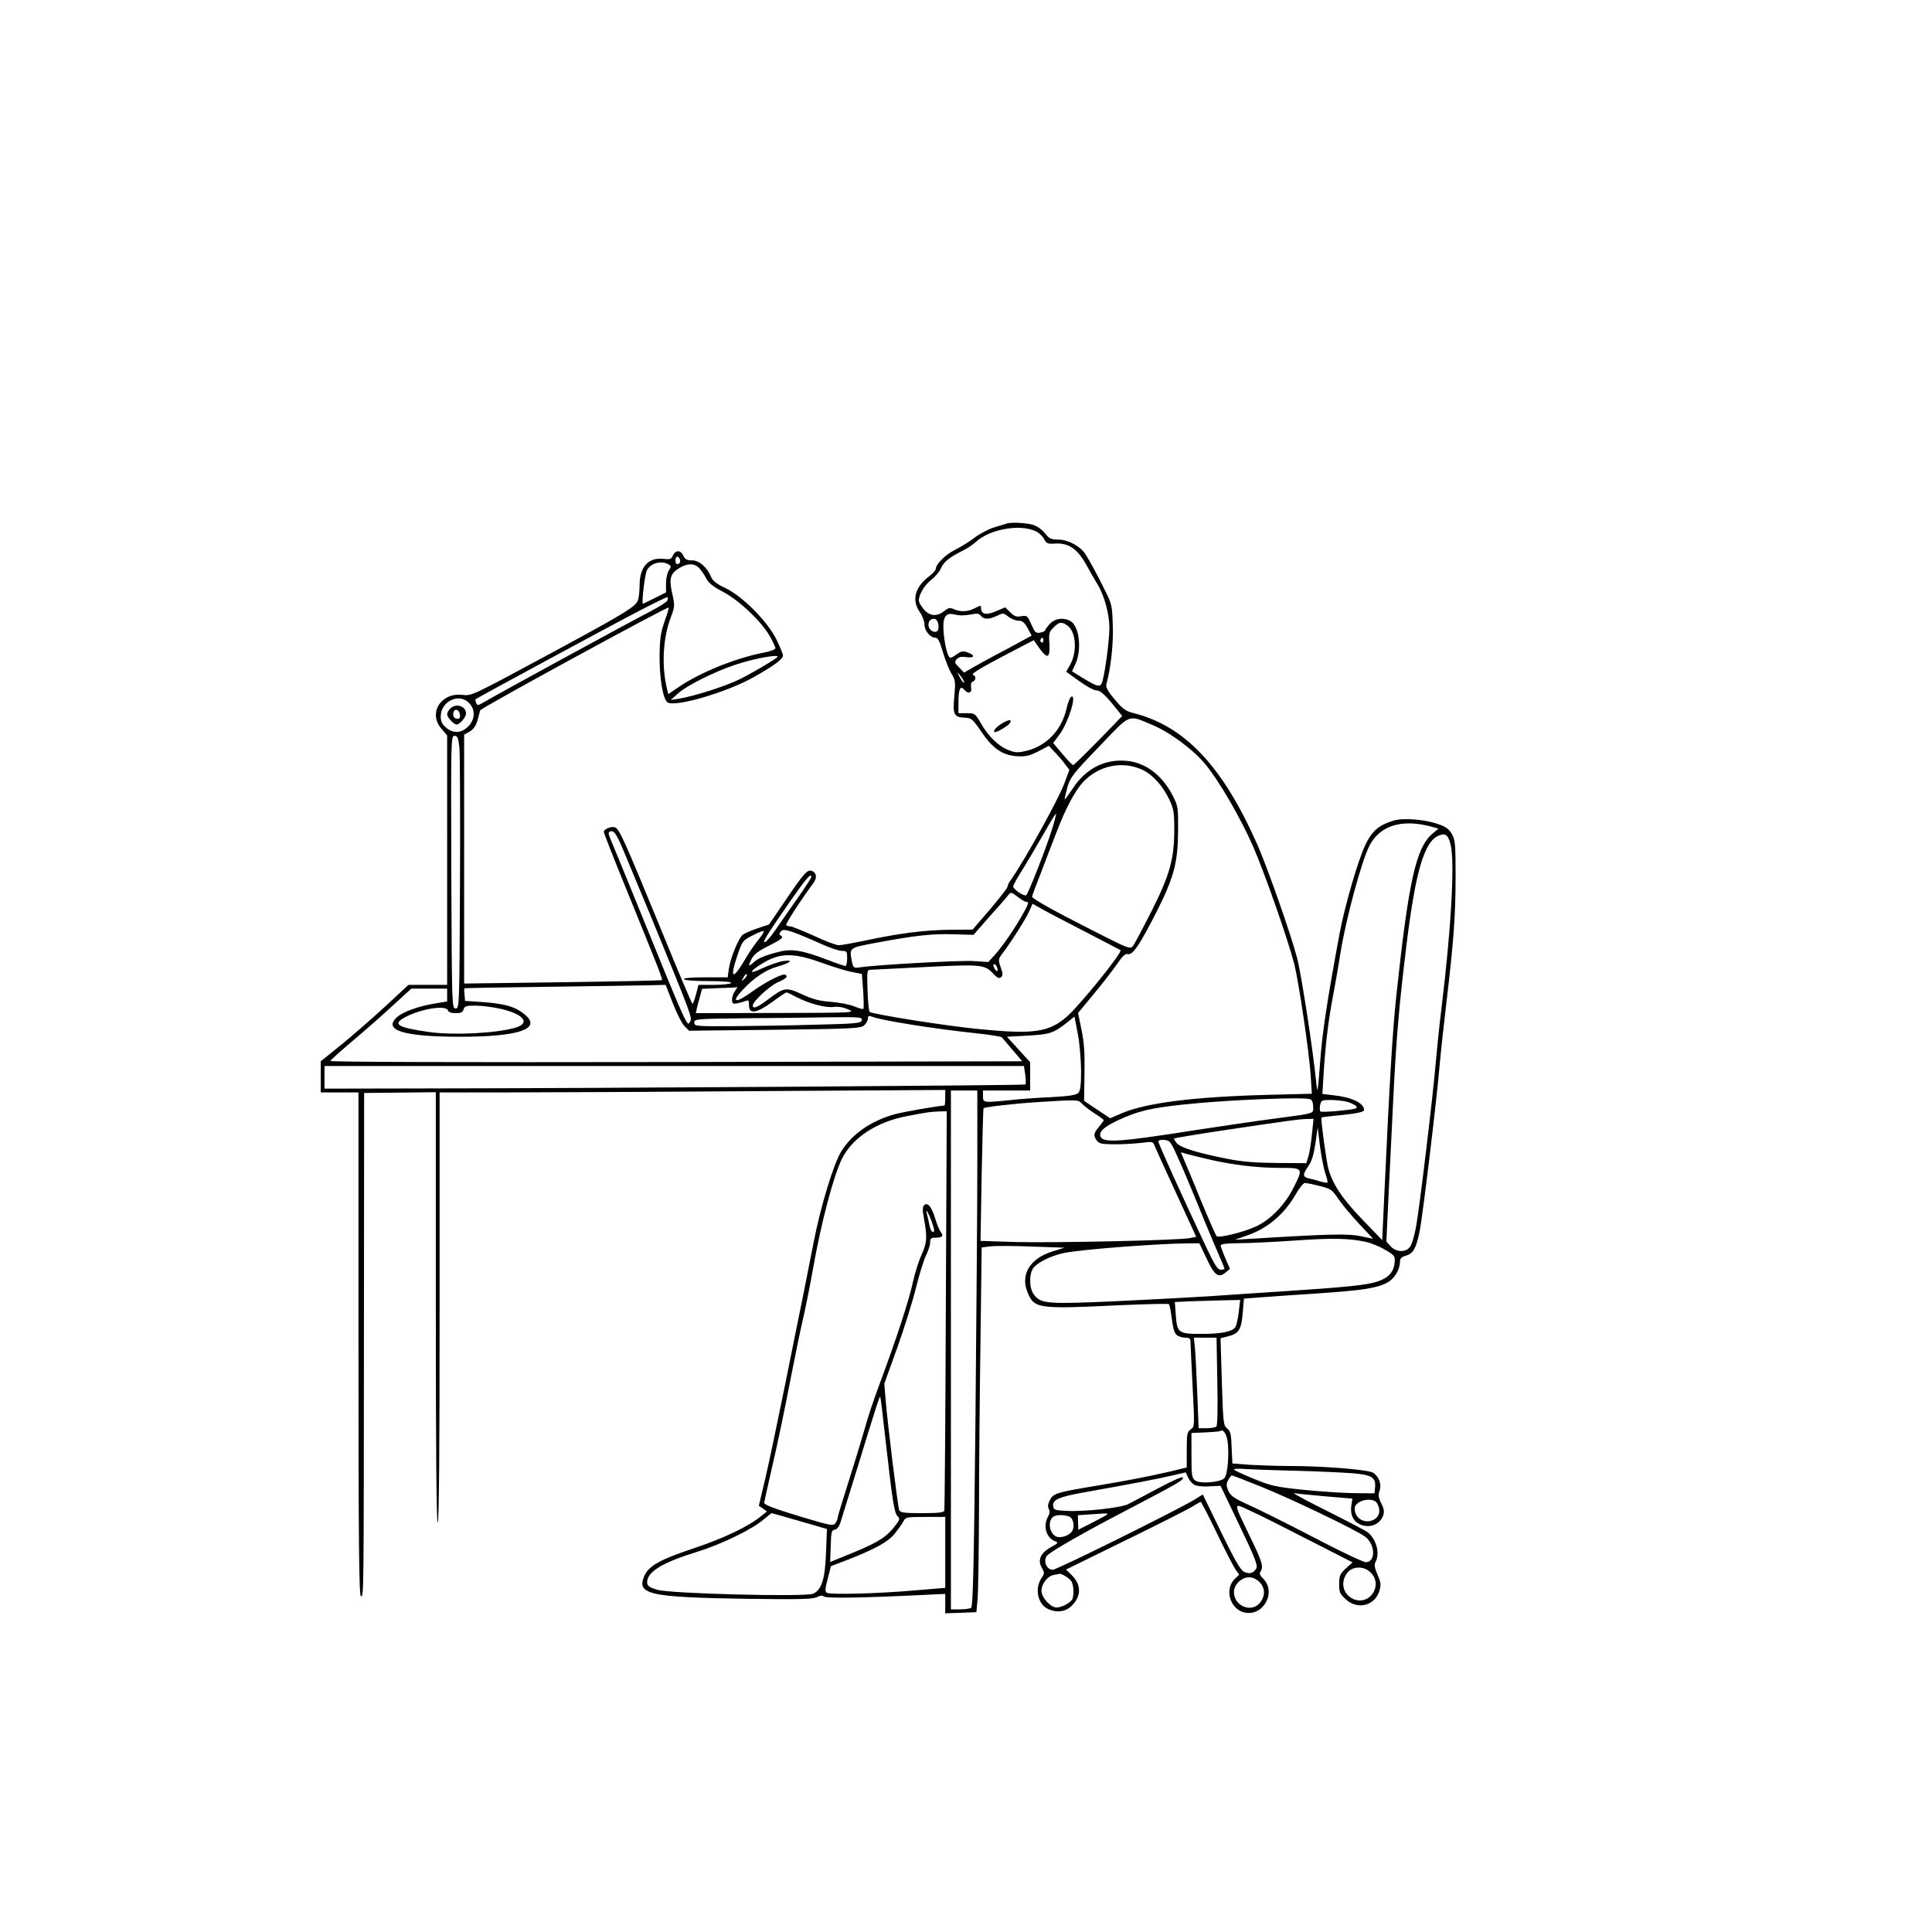
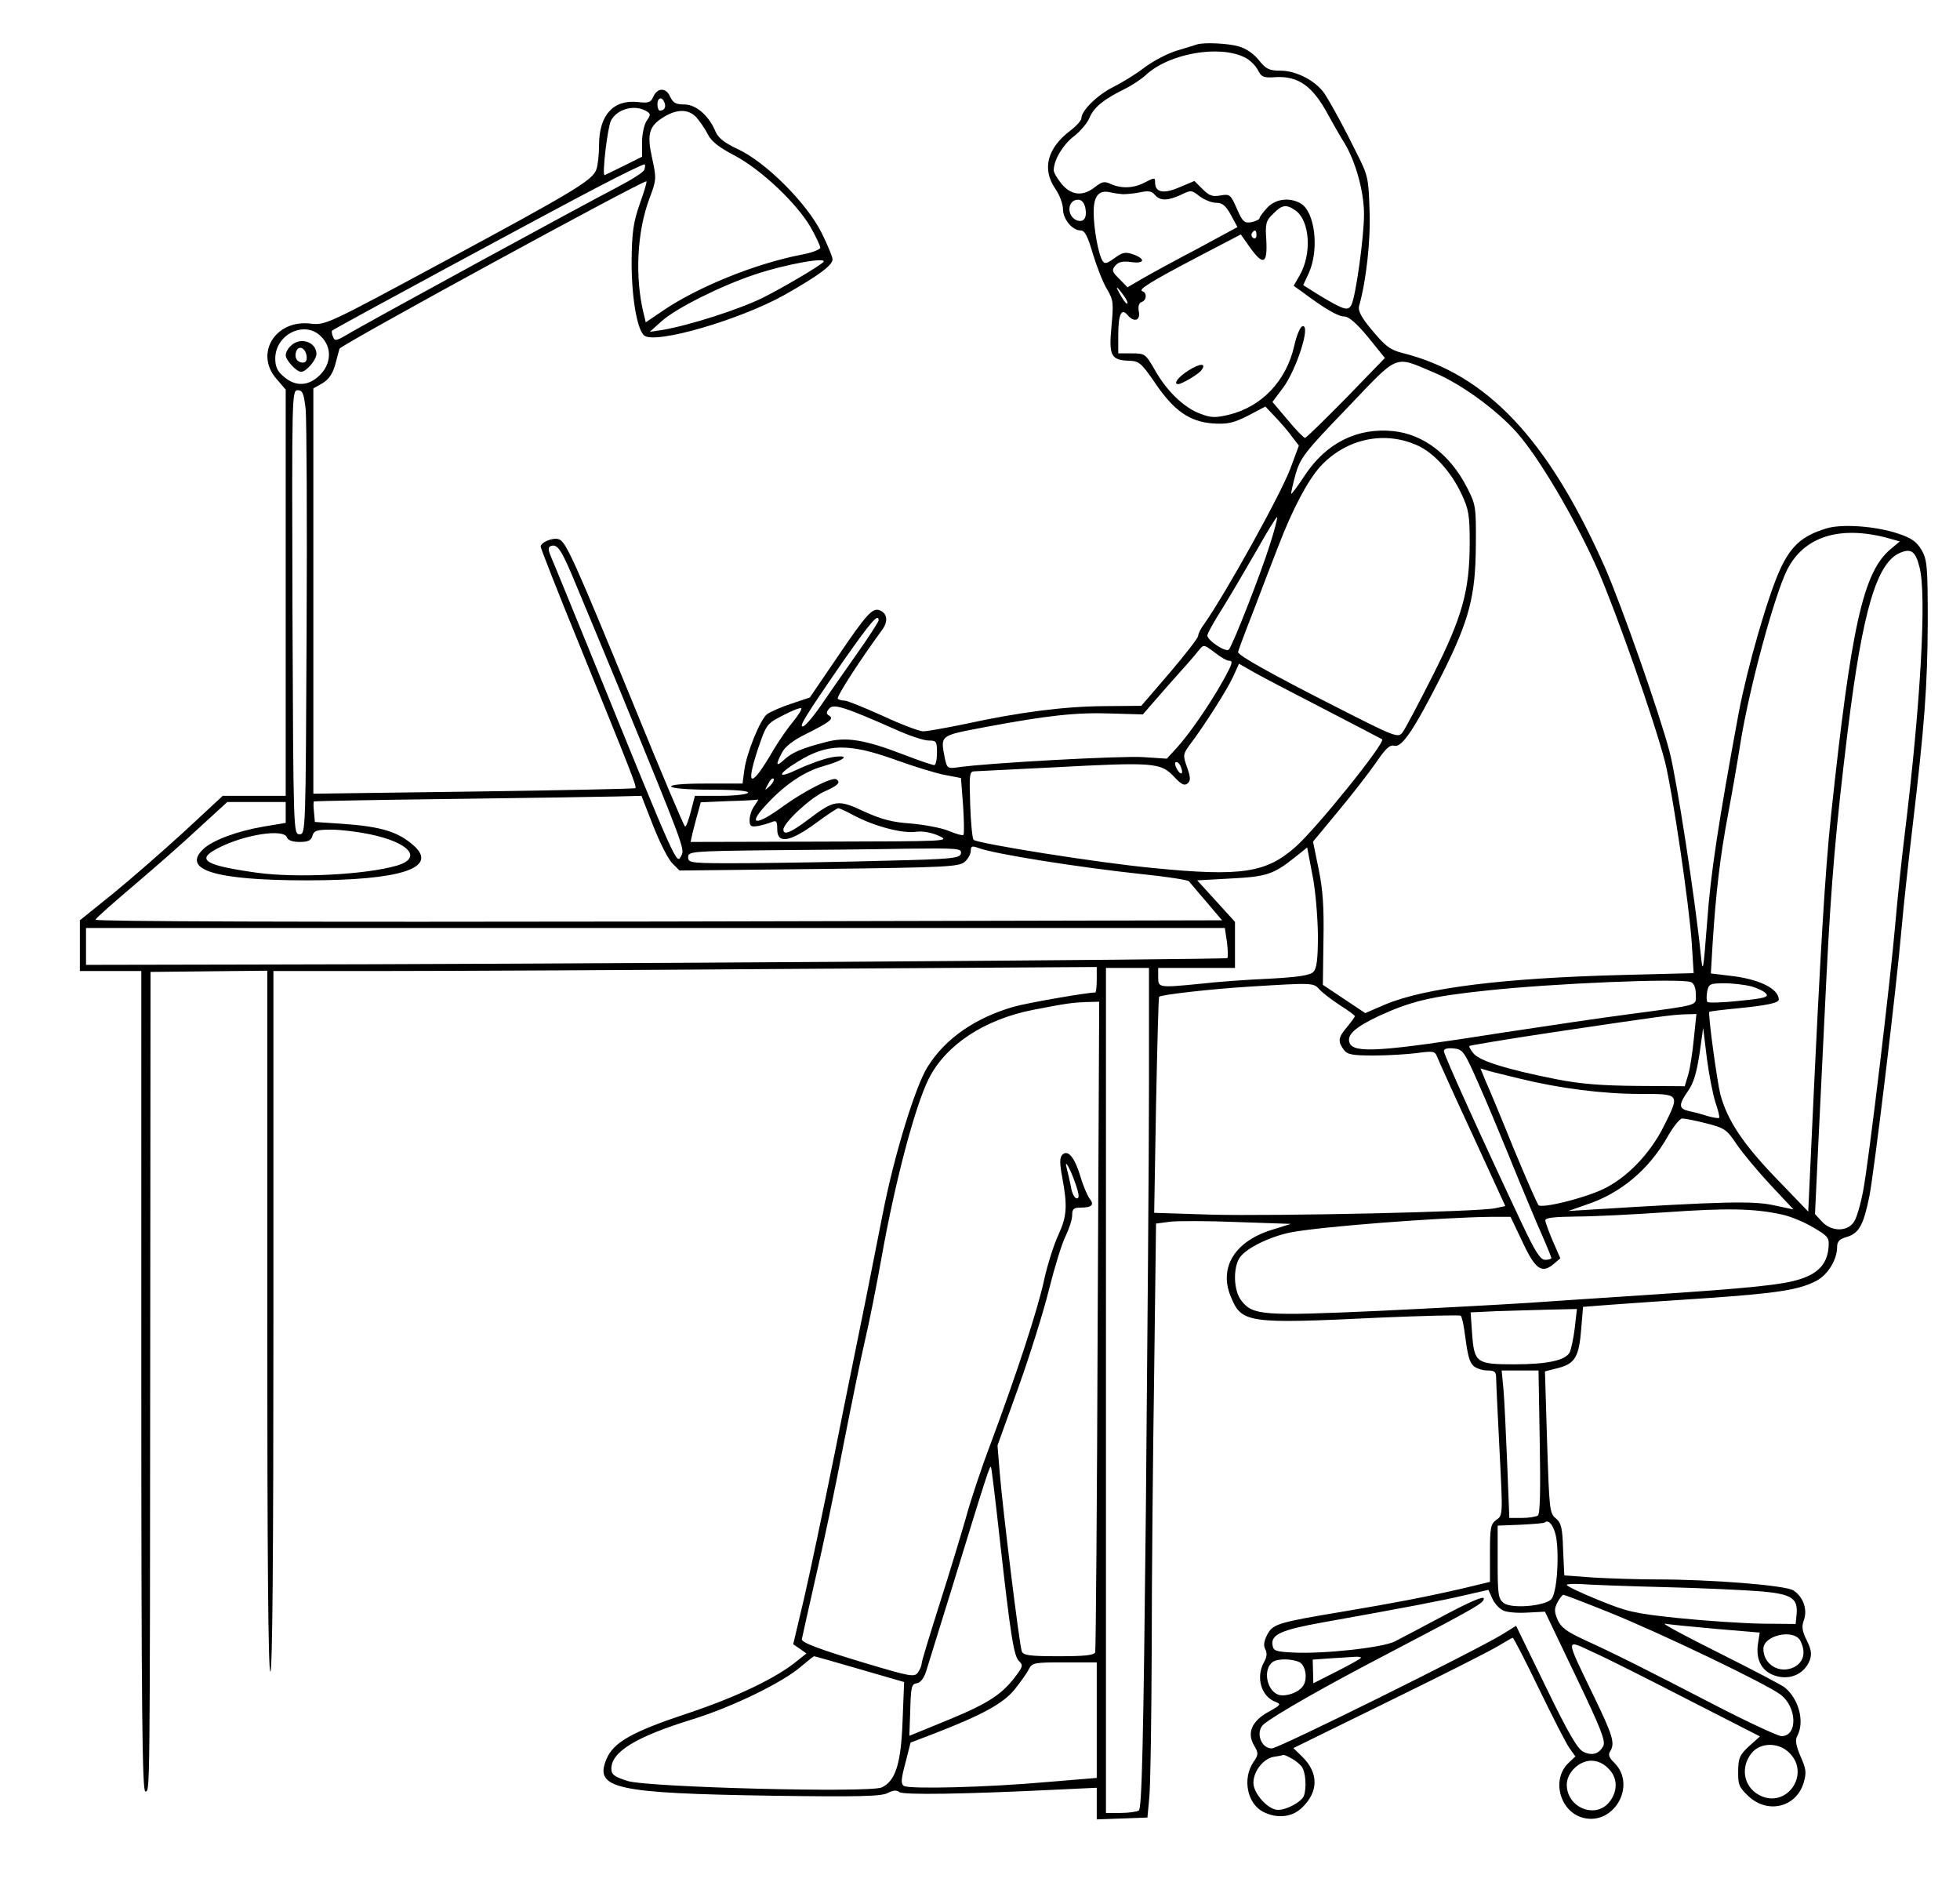
- <svg xmlns="http://www.w3.org/2000/svg" version="1.0" width="1024pt" height="1024pt" viewBox="0 0 1024 1024" preserveAspectRatio="xMidYMid meet">
-   <g transform="translate(0,1024) scale(0.1,-0.1)" fill="#000000" stroke="none">
-     <path d="M5335 7465 c-5 -2 -35 -11 -65 -20 -30 -9 -77 -34 -105 -55 -27 -21 -73 -49 -101 -63 -52 -26 -104 -77 -104 -102 0 -7 -16 -25 -36 -40 -75 -57 -93 -125 -49 -189 14 -20 25 -50 25 -66 0 -33 30 -70 58 -70 13 0 23 -19 40 -78 13 -42 33 -94 46 -114 20 -34 21 -44 14 -120 -9 -95 -2 -110 57 -112 33 -1 40 -7 84 -71 62 -92 113 -127 188 -133 49 -3 67 1 115 25 l57 30 34 -36 c19 -20 43 -48 54 -64 l21 -27 -27 -73 c-32 -86 -210 -406 -282 -509 -11 -14 -19 -31 -19 -38 0 -6 -42 -60 -92 -119 l-93 -108 -120 -1 c-130 -1 -274 -19 -453 -58 -63 -13 -124 -24 -137 -24 -12 0 -71 22 -131 50 -60 27 -116 50 -125 50 -9 0 -19 3 -22 6 -5 6 71 124 145 225 20 27 16 54 -9 63 -23 9 -43 -13 -139 -155 l-88 -129 -60 -20 c-34 -11 -69 -27 -79 -34 -22 -17 -66 -124 -74 -181 l-6 -45 -119 0 c-77 0 -117 -4 -113 -10 4 -6 59 -10 131 -10 81 0 123 -4 119 -10 -3 -5 -44 -10 -90 -10 l-83 0 -13 -50 c-7 -27 -15 -50 -19 -50 -3 0 -77 174 -164 388 -197 480 -224 540 -247 547 -19 7 -59 -10 -59 -24 0 -5 55 -146 123 -312 178 -438 190 -469 185 -474 -2 -2 -239 -7 -526 -11 l-522 -7 0 659 0 660 30 17 c20 12 33 31 41 60 6 23 13 47 14 52 3 12 981 545 999 545 3 0 -7 -33 -21 -72 -21 -60 -26 -93 -27 -183 -1 -117 17 -227 41 -247 36 -29 312 51 458 133 111 63 155 96 155 115 0 8 -16 47 -36 87 -48 96 -181 229 -271 271 -45 21 -65 37 -74 58 -21 51 -63 88 -101 88 -28 0 -37 5 -47 26 -13 30 -42 29 -55 -2 -8 -18 -16 -20 -51 -16 -79 8 -125 -43 -125 -140 0 -31 -4 -67 -9 -80 -13 -35 -71 -70 -494 -298 -384 -207 -388 -209 -437 -203 -114 13 -182 -98 -110 -180 l30 -35 0 -661 0 -661 -102 0 -103 0 -125 -116 c-69 -63 -173 -154 -232 -202 l-108 -87 0 -82 0 -83 100 0 100 0 0 -1335 c0 -1061 3 -1335 13 -1335 15 0 15 -37 16 1456 l1 1211 190 2 190 2 0 -1140 c0 -754 3 -1141 10 -1141 7 0 10 387 10 1140 l0 1140 373 0 c204 0 807 3 1340 7 l967 6 0 -41 c0 -23 -2 -42 -5 -42 -27 0 -222 -34 -264 -46 -126 -36 -223 -103 -281 -195 -40 -62 -110 -291 -146 -476 -15 -76 -40 -203 -56 -283 -16 -80 -61 -298 -98 -485 -38 -187 -84 -407 -103 -488 l-35 -148 22 -15 21 -15 -30 -24 c-68 -56 -198 -118 -357 -171 -181 -60 -241 -94 -264 -149 -40 -96 28 -111 541 -119 281 -4 355 -2 375 9 17 9 29 10 37 3 13 -10 209 -7 516 8 l127 6 0 -51 0 -52 83 3 82 3 6 65 c4 36 7 254 8 486 0 231 4 637 8 901 l6 481 45 6 c24 3 123 3 219 -1 l175 -6 -61 -19 c-121 -37 -174 -122 -135 -217 36 -87 51 -90 486 -69 142 6 260 9 263 6 3 -3 8 -23 11 -44 12 -89 16 -104 30 -119 9 -8 29 -15 45 -15 23 0 29 -4 29 -22 0 -13 5 -119 11 -236 11 -212 11 -214 -10 -228 -19 -14 -21 -25 -21 -109 l0 -93 -87 -21 c-131 -30 -221 -47 -393 -76 -210 -35 -227 -40 -245 -75 -11 -21 -13 -36 -6 -48 6 -12 5 -25 -5 -42 -27 -50 -8 -112 39 -129 18 -7 16 -10 -24 -32 -54 -30 -71 -68 -47 -109 15 -26 15 -30 -3 -56 -35 -54 -19 -133 32 -160 47 -24 97 -18 129 15 52 51 52 111 0 163 l-30 29 314 154 c172 84 332 165 354 179 23 14 44 26 46 26 3 0 41 -74 85 -165 44 -91 88 -177 99 -193 l20 -28 -23 -22 c-56 -54 -27 -159 49 -178 100 -25 174 106 101 179 -17 16 -21 27 -14 37 17 27 9 52 -55 184 -92 191 -92 182 0 139 43 -19 182 -89 310 -155 l233 -119 -36 -32 c-30 -28 -35 -39 -35 -81 -1 -44 3 -53 35 -83 63 -57 154 -34 178 45 10 34 8 45 -10 86 -15 35 -18 53 -11 66 25 46 6 120 -40 158 -8 7 -105 58 -215 113 -110 55 -189 97 -175 95 14 -3 89 -10 166 -17 l142 -12 -6 -39 c-6 -46 10 -81 45 -97 51 -23 105 -3 124 46 7 20 5 35 -10 65 -15 30 -17 45 -9 66 12 34 -2 75 -34 96 -26 17 -267 36 -448 36 -58 0 -148 3 -202 6 l-96 7 -4 84 c-2 71 -6 87 -24 102 -20 16 -21 30 -28 248 l-7 230 43 11 c55 14 68 37 75 127 l6 72 91 7 c50 4 188 13 306 21 233 16 305 27 361 56 38 19 69 69 69 111 0 18 8 26 33 33 38 12 53 38 72 132 15 75 88 675 105 873 6 69 22 215 35 325 40 338 49 462 50 670 0 183 -2 203 -20 235 -16 27 -33 39 -75 53 -73 25 -186 33 -236 17 -78 -24 -114 -56 -150 -134 -40 -88 -106 -317 -134 -464 -67 -362 -92 -527 -103 -682 -13 -166 -14 -172 -21 -105 -18 180 -79 573 -101 657 -33 127 -157 479 -211 602 -185 417 -384 628 -658 697 -40 10 -56 22 -98 72 -37 44 -48 65 -44 81 23 82 38 213 34 311 -3 104 -5 114 -41 185 -41 83 -77 150 -104 193 -27 42 -92 77 -144 77 -38 0 -48 5 -72 35 -16 20 -42 38 -65 44 -34 10 -114 14 -137 6z m157 -42 c15 -7 34 -25 42 -40 12 -24 19 -27 59 -24 74 4 121 -30 171 -124 15 -27 38 -68 52 -90 37 -61 64 -159 64 -232 0 -75 -27 -268 -41 -295 -11 -21 -24 -17 -101 29 l-56 35 19 41 c34 77 19 201 -29 226 -37 20 -81 13 -107 -15 -14 -15 -25 -30 -25 -34 0 -4 -12 -10 -26 -13 -24 -4 -29 1 -48 44 -20 46 -23 48 -53 43 -26 -5 -37 -1 -59 21 l-26 26 -50 -21 c-51 -22 -78 -16 -78 16 0 17 -1 17 -36 -1 -35 -18 -74 -19 -108 -4 -21 10 -29 8 -52 -10 -39 -31 -77 -27 -108 10 -14 17 -26 37 -26 45 0 33 30 83 65 110 21 16 44 43 51 60 15 35 44 59 114 94 25 12 56 33 70 46 75 70 239 99 322 57z m-1889 -147 c6 -15 -1 -26 -15 -26 -4 0 -8 9 -8 20 0 23 15 27 23 6z m-62 -26 c18 -10 18 -13 4 -33 -8 -12 -15 -43 -15 -69 l0 -48 -60 -30 c-33 -16 -61 -30 -62 -30 -9 0 10 158 21 178 20 37 74 52 112 32z m166 -22 c11 -13 28 -37 37 -55 11 -23 37 -43 87 -69 87 -46 203 -156 248 -234 17 -30 31 -60 31 -66 0 -6 -28 -17 -62 -23 -149 -29 -335 -104 -450 -182 l-56 -38 -6 25 c-30 119 -23 269 18 378 23 61 23 65 9 130 -18 80 -11 106 39 136 43 26 80 25 105 -2z m-170 -171 c-3 -8 -43 -33 -89 -57 -101 -52 -828 -448 -880 -480 -34 -20 -39 -20 -44 -6 -4 9 -5 18 -3 20 7 7 729 397 874 472 77 40 141 71 143 69 3 -2 2 -10 -1 -18z m1558 -79 c11 0 36 2 56 6 26 6 39 4 48 -8 17 -20 42 -20 85 0 33 16 35 16 61 -5 15 -11 39 -21 54 -21 20 0 31 -9 48 -40 l21 -39 -131 -71 c-73 -38 -153 -82 -179 -97 l-48 -28 -26 27 c-24 23 -26 29 -14 43 11 13 24 16 53 12 44 -6 47 11 3 26 -23 8 -34 5 -58 -13 -25 -18 -32 -20 -39 -9 -14 22 -29 106 -29 159 0 53 17 73 55 64 11 -3 29 -5 40 -6z m-122 -45 c6 -32 -5 -48 -28 -40 -34 14 -31 67 4 67 12 0 20 -9 24 -27z m684 -8 c47 -33 54 -142 13 -212 l-19 -33 32 -23 c71 -53 113 -77 133 -77 14 0 40 -22 77 -67 l55 -68 -126 -130 c-70 -71 -130 -130 -134 -130 -4 0 -30 26 -57 59 l-49 58 33 44 c45 59 94 212 64 202 -7 -2 -19 -31 -26 -63 -26 -115 -106 -199 -214 -225 -43 -10 -57 -10 -93 4 -53 20 -109 74 -148 144 -29 50 -31 52 -74 52 l-44 0 0 58 c0 68 10 91 30 67 21 -25 43 -19 37 11 -3 16 0 28 9 31 17 6 18 30 3 35 -16 5 22 29 182 113 l138 72 31 -44 c42 -58 56 -52 52 25 -4 54 -1 64 22 86 29 30 43 32 73 11z m-127 -81 c0 -8 -5 -12 -10 -9 -6 4 -8 11 -5 16 9 14 15 11 15 -7z m-1411 -88 c-17 -15 -128 -81 -196 -115 -77 -38 -239 -90 -328 -105 l-40 -6 39 35 c47 42 191 114 301 151 104 35 246 60 224 40z m991 -131 c0 -11 -14 7 -31 40 -7 13 -3 12 10 -5 11 -14 21 -29 21 -35z m-2625 -110 c36 -35 34 -88 -4 -126 -37 -36 -79 -38 -117 -5 -21 17 -28 33 -28 59 0 79 96 126 149 72z m3622 -117 c94 -39 222 -134 285 -213 74 -91 183 -280 250 -432 62 -143 184 -491 218 -623 24 -96 79 -467 87 -591 l6 -96 -234 -6 c-387 -10 -641 -42 -770 -96 l-65 -28 -69 46 -69 46 2 145 c2 110 -2 166 -16 233 l-18 88 82 99 c45 54 100 125 123 158 32 47 45 59 60 55 25 -6 65 54 156 234 88 176 108 254 109 418 1 124 0 133 -28 187 -54 107 -142 175 -241 185 -117 12 -218 -39 -287 -143 -23 -35 -43 -62 -45 -61 -1 2 5 30 14 63 16 54 28 71 168 216 171 179 151 171 282 116z m-3672 -120 c3 -35 5 -360 3 -723 -3 -652 -3 -660 -23 -660 -20 0 -20 8 -23 723 -2 707 -2 722 17 722 16 0 20 -10 26 -62z m3622 -119 c54 -26 108 -87 141 -158 23 -49 26 -69 26 -156 0 -158 -24 -243 -121 -435 -46 -91 -90 -174 -98 -184 -14 -18 -23 -15 -217 84 -209 106 -318 167 -318 178 0 3 23 65 51 136 27 72 64 167 81 211 47 122 95 211 135 256 84 92 211 119 320 68z m-483 -320 c-30 -97 -122 -330 -134 -343 -10 -10 -70 30 -70 46 0 6 22 46 49 88 26 42 76 127 111 188 35 62 65 111 67 109 2 -2 -8 -42 -23 -88z m2011 20 l39 -11 -31 -26 c-88 -75 -127 -248 -193 -867 -19 -180 -35 -445 -62 -1029 l-12 -259 -105 109 c-108 112 -158 188 -181 272 -11 44 -41 264 -36 269 2 2 45 7 97 12 89 9 129 17 129 28 0 36 -66 68 -163 78 l-58 7 6 101 c10 157 24 280 50 417 13 69 31 172 40 230 28 177 110 480 152 565 55 109 171 146 328 104z m-4270 -152 c26 -62 88 -211 138 -332 214 -521 216 -528 205 -549 -16 -30 -7 -52 -296 659 -61 149 -117 287 -126 307 -12 28 -13 37 -3 41 22 8 35 -12 82 -126z m4373 58 c24 -89 4 -444 -48 -870 -11 -88 -24 -216 -30 -285 -15 -179 -87 -780 -105 -874 -8 -43 -21 -89 -30 -102 -21 -33 -73 -33 -104 0 l-23 25 11 233 c6 128 18 368 26 533 16 320 31 491 70 810 48 388 94 544 170 576 36 15 50 5 63 -46z m-3388 -174 c0 -4 -30 -51 -66 -102 -37 -52 -88 -126 -115 -165 -26 -39 -55 -74 -63 -77 -20 -8 4 31 132 216 87 124 112 153 112 128z m1096 -106 c18 -14 37 -25 43 -25 16 0 14 -8 -20 -69 -44 -78 -106 -167 -146 -212 l-35 -38 -76 5 c-68 5 -508 -19 -603 -33 -34 -5 -36 -3 -43 27 -15 79 -20 75 132 104 203 38 296 48 409 44 l103 -3 82 94 c46 51 90 101 98 112 19 23 17 23 56 -6z m359 -185 c99 -51 182 -95 184 -96 12 -10 -216 -293 -283 -351 -95 -84 -177 -96 -461 -68 -181 17 -574 80 -586 92 -4 5 -9 56 -11 116 -3 102 -3 107 17 107 11 1 128 6 260 13 318 17 343 15 385 -29 25 -27 35 -32 45 -24 11 9 11 19 -1 53 -14 39 -13 43 8 72 48 63 124 183 142 223 l19 42 51 -29 c28 -16 132 -70 231 -121z m-1400 -64 c44 -20 92 -36 108 -36 25 0 27 -3 27 -40 0 -22 -4 -40 -9 -40 -5 0 -50 15 -99 34 -127 49 -188 59 -254 41 -78 -20 -110 -34 -135 -57 -27 -25 -29 -18 -8 22 10 20 37 41 78 61 80 40 92 50 76 60 -10 6 -10 11 0 23 14 17 51 5 216 -68z m-333 26 c-17 -20 -46 -62 -64 -92 -73 -126 -93 -125 -51 2 28 82 29 83 82 110 30 16 57 26 59 23 3 -3 -9 -22 -26 -43z m328 -123 c63 -23 138 -46 166 -51 l52 -10 7 -90 c3 -49 4 -92 1 -95 -3 -3 -24 3 -48 13 -24 10 -79 20 -123 24 -61 4 -97 14 -152 39 -85 40 -97 38 -178 -23 -59 -45 -85 -56 -85 -36 0 22 85 101 131 123 48 21 57 31 41 41 -13 8 -104 -38 -173 -88 -90 -66 -118 -62 -53 7 58 63 122 106 182 123 74 21 93 39 32 30 -25 -4 -75 -22 -112 -39 -70 -34 -70 -18 0 25 94 58 163 60 312 7z m934 -25 c10 -25 -1 -29 -14 -5 -6 12 -7 21 -1 21 5 0 12 -7 15 -16z m-1338 -62 c-18 -16 -18 -16 -6 6 6 13 14 21 18 18 3 -4 -2 -14 -12 -24z m-380 -129 c21 -54 49 -109 62 -122 l24 -24 455 5 c415 5 456 7 474 24 10 9 19 25 19 35 0 15 4 17 23 10 51 -20 330 -64 537 -86 79 -8 147 -19 150 -23 3 -4 29 -34 57 -67 l51 -60 -1835 -4 c-1165 -2 -1834 0 -1832 6 2 6 58 55 124 111 66 56 162 140 212 187 l93 85 95 0 95 0 0 -34 0 -34 -72 -12 c-87 -15 -164 -44 -195 -72 -74 -69 37 -103 337 -103 303 0 427 40 348 112 -51 46 -106 63 -233 72 l-90 6 -3 33 c-2 17 -2 33 0 34 2 1 206 5 453 8 248 3 487 7 532 8 l81 2 38 -97z m330 65 c-9 -12 -16 -33 -16 -46 0 -21 4 -24 28 -20 15 3 35 9 45 13 14 6 17 2 17 -24 0 -48 40 -42 124 19 38 28 71 50 75 50 3 0 27 -11 51 -24 66 -35 157 -59 200 -53 24 3 51 -2 76 -13 38 -18 32 -18 -385 -19 l-423 -1 6 28 c4 15 11 44 17 64 l10 37 92 4 c51 1 93 4 95 5 2 1 -4 -8 -12 -20z m-1252 -93 c129 -27 172 -77 88 -102 -104 -30 -327 -41 -457 -23 -170 24 -199 42 -125 80 85 44 213 64 224 35 3 -10 19 -15 42 -15 27 0 37 5 41 20 5 17 14 20 62 20 31 0 87 -7 125 -15z m1924 -62 c-3 -16 -25 -19 -243 -24 -132 -4 -331 -7 -442 -8 -196 -1 -203 0 -203 19 0 19 8 20 263 23 144 1 344 3 445 5 170 2 183 1 180 -15z m1162 -265 c0 -81 -4 -110 -15 -121 -10 -11 -50 -17 -142 -22 -70 -3 -169 -10 -220 -16 -142 -14 -143 -14 -143 21 l0 30 125 0 125 0 0 75 0 75 -61 67 -62 68 109 6 c116 6 139 13 209 69 l40 32 17 -89 c10 -48 17 -136 18 -195z m-296 -25 c3 -25 4 -49 1 -51 -5 -5 -2236 -20 -3202 -21 l-513 -1 0 60 0 60 1854 0 1853 0 7 -47z m-254 -475 c0 -216 -5 -831 -10 -1367 -8 -758 -13 -977 -23 -983 -6 -4 -33 -8 -59 -8 l-48 0 0 1375 0 1375 70 0 70 0 0 -392z m1764 346 c10 -4 16 -18 16 -40 0 -38 19 -33 -220 -65 -85 -11 -267 -38 -405 -59 -399 -63 -488 -69 -502 -34 -10 26 18 51 94 87 104 48 169 64 348 83 219 24 635 41 669 28z m-1209 -24 c10 -11 40 -34 66 -51 27 -17 49 -33 49 -36 0 -3 -11 -18 -25 -35 -29 -34 -31 -47 -11 -74 12 -16 27 -19 98 -19 46 0 109 4 141 8 50 7 58 6 64 -10 4 -10 55 -124 115 -253 l108 -235 -33 -7 c-52 -12 -716 -26 -921 -21 l-189 6 6 350 c4 192 8 352 10 353 7 7 165 25 292 33 210 13 210 13 230 -9z m1406 10 c20 -6 42 -16 48 -24 9 -11 -6 -15 -86 -23 -54 -6 -101 -7 -105 -4 -3 3 -4 18 -1 34 5 25 9 27 57 27 28 0 67 -5 87 -10z m-2128 -1102 c-2 -579 -6 -1059 -8 -1065 -3 -10 -36 -13 -119 -13 -96 0 -115 3 -120 16 -8 21 -63 470 -72 584 l-7 86 68 189 c37 103 82 247 100 320 18 72 42 150 54 173 11 23 21 53 21 67 0 21 5 25 28 25 36 0 45 9 29 29 -7 9 -21 41 -30 72 -19 63 -41 89 -59 71 -9 -9 -9 -28 0 -75 17 -93 15 -125 -13 -186 -14 -30 -35 -95 -46 -145 -21 -98 -89 -305 -175 -536 -30 -79 -66 -187 -80 -240 -15 -52 -53 -178 -85 -278 -32 -101 -59 -189 -59 -196 0 -7 -6 -20 -12 -29 -12 -16 -25 -13 -173 31 -146 44 -205 66 -205 77 0 2 20 90 44 197 25 106 66 301 91 433 26 132 57 285 70 340 13 55 38 179 55 275 43 242 108 489 153 579 55 110 181 194 342 225 109 21 124 23 171 25 l42 1 -5 -1052z m1941 935 c-4 -43 -12 -96 -18 -118 l-12 -40 -155 1 c-114 1 -183 6 -264 22 -161 32 -247 59 -268 83 -10 12 -16 23 -14 25 2 2 122 22 268 44 349 52 387 57 432 59 l39 1 -8 -77z m70 -211 c9 -25 14 -47 12 -50 -3 -2 -20 1 -38 6 -18 6 -45 13 -60 16 -34 8 -35 20 -3 66 18 25 28 61 37 120 l12 85 12 -99 c7 -54 20 -119 28 -144z m-772 63 c27 -60 69 -162 95 -225 25 -63 68 -165 94 -227 27 -61 49 -114 49 -117 0 -3 -9 -6 -20 -6 -16 0 -32 25 -76 118 -126 267 -254 549 -254 561 0 8 11 11 32 9 30 -3 34 -9 80 -113z m134 15 c130 -32 271 -50 392 -50 132 0 131 1 77 -107 -45 -89 -121 -168 -199 -204 -65 -30 -196 -62 -208 -51 -4 4 -41 88 -82 187 -40 99 -81 197 -91 219 l-16 39 23 -7 c13 -4 59 -15 104 -26z m609 -146 c59 -15 66 -20 98 -68 19 -28 68 -87 110 -132 l75 -80 -66 14 c-66 14 -164 12 -585 -14 l-82 -5 57 20 c114 37 207 116 268 225 18 31 38 56 46 56 8 0 44 -7 79 -16z m-2055 -194 c13 -37 14 -50 5 -50 -7 0 -16 17 -19 38 -4 20 -10 46 -13 57 -11 40 10 4 27 -45z m2298 -102 c30 -6 77 -26 105 -43 48 -28 52 -33 49 -65 -4 -51 -32 -83 -90 -102 -56 -19 -160 -30 -512 -53 -129 -8 -298 -20 -375 -25 -77 -5 -295 -17 -485 -26 -378 -17 -412 -15 -449 33 -26 32 -28 108 -5 141 21 30 96 67 164 81 95 19 486 49 656 51 l61 0 39 -82 c42 -90 63 -104 102 -71 l21 18 -24 55 c-13 30 -24 61 -25 68 0 9 27 12 103 13 56 0 188 7 292 14 199 14 285 12 373 -7z m-672 -370 c-4 -34 -12 -70 -17 -80 -14 -25 -72 -38 -180 -38 -123 0 -130 5 -137 98 l-5 71 84 4 c46 1 124 4 173 5 l89 2 -7 -62z m-114 -370 c3 -158 1 -235 -6 -240 -6 -4 -30 -8 -52 -8 l-41 0 -7 178 c-4 97 -9 205 -12 240 l-6 62 60 0 60 0 4 -232z m-1757 -323 c35 -311 45 -374 62 -391 13 -12 12 -18 -5 -41 -47 -65 -90 -94 -220 -148 l-132 -54 3 84 c2 74 4 85 21 87 13 2 24 17 32 43 7 22 42 137 79 255 118 385 128 415 131 405 2 -5 15 -113 29 -240z m1811 9 c10 -68 1 -182 -17 -199 -22 -22 -129 -31 -154 -12 -18 14 -20 27 -20 134 l0 118 75 3 c41 2 76 5 78 7 13 13 32 -13 38 -51z m349 -159 c127 -3 270 -10 319 -14 100 -9 119 -23 114 -76 l-3 -30 -110 1 c-60 1 -182 9 -270 18 -145 15 -169 21 -262 59 -57 23 -103 45 -103 49 0 3 19 4 43 3 23 -2 146 -7 272 -10z m-524 -75 c11 -7 47 -10 80 -8 l58 3 100 -209 c81 -169 98 -212 90 -228 -14 -26 -36 -33 -65 -19 -18 8 -49 60 -122 211 l-97 199 -45 -28 c-87 -53 -728 -371 -750 -371 -37 0 -54 56 -26 79 36 30 201 124 401 228 294 154 315 166 315 181 0 9 -48 -12 -127 -54 -71 -38 -144 -76 -163 -86 -40 -20 -230 -41 -330 -36 -58 3 -65 5 -68 25 -5 34 30 49 163 73 269 48 394 72 465 89 l75 17 12 -27 c7 -16 22 -33 34 -39z m344 -6 c167 -67 515 -234 561 -269 54 -41 56 -135 3 -135 -11 0 -104 43 -207 96 -249 129 -344 176 -434 217 -60 28 -77 41 -88 66 -11 26 -11 36 0 57 7 13 16 24 19 24 3 0 69 -25 146 -56z m625 -93 c19 -37 12 -69 -19 -86 -47 -24 -101 7 -101 59 0 44 98 66 120 27z m-3062 -93 l145 -42 -5 -126 c-5 -140 -23 -196 -68 -217 -40 -18 -758 0 -827 21 -44 14 -53 21 -53 40 0 55 80 104 265 161 132 41 295 121 353 172 20 17 39 32 42 33 2 0 69 -19 148 -42z m1632 37 c0 -3 -35 -22 -78 -44 l-77 -39 -1 39 -1 38 56 4 c31 2 66 4 79 5 12 1 22 0 22 -3z m-199 -15 c19 -11 26 -54 11 -76 -13 -21 -54 -36 -78 -30 -41 11 -55 85 -20 108 16 11 64 10 87 -2z m-661 -188 l0 -188 -157 -13 c-199 -18 -454 -24 -471 -13 -10 7 -9 22 5 74 l17 67 71 27 c163 63 230 100 267 145 19 24 41 54 47 67 11 21 18 22 116 22 l105 0 0 -188z m2255 -107 c67 -66 -4 -176 -90 -141 -57 24 -73 90 -34 140 28 36 89 37 124 1z m-1622 -17 c12 -6 27 -18 34 -27 13 -17 17 -69 7 -96 -8 -19 -55 -45 -84 -45 -32 0 -80 53 -80 88 0 38 33 80 68 85 15 2 28 5 30 6 2 0 13 -4 25 -11z m1032 -33 c31 -30 32 -73 4 -109 -45 -57 -139 -19 -139 56 0 39 40 78 80 78 19 0 40 -9 55 -25z" />
-     <path d="M5308 6404 c-33 -21 -50 -44 -33 -44 12 0 62 30 74 43 21 26 -2 26 -41 1z" />
-     <path d="M2386 6484 c-9 -8 -16 -22 -16 -30 0 -16 35 -54 50 -54 17 0 50 39 50 58 0 40 -54 57 -84 26z m52 -32 c2 -14 -2 -22 -12 -22 -19 0 -29 17 -22 36 8 22 30 12 34 -14z" />
+ <svg xmlns="http://www.w3.org/2000/svg" version="1.0" id="레이어_1" x="0px" y="0px" viewBox="0 0 638 616" style="enable-background:new 0 0 638 616;" xml:space="preserve">
+   <g transform="translate(0,1024) scale(0.1,-0.1)">
+     <path d="M3895,10095c-5-2-35-11-65-20s-77-34-105-55c-27-21-73-49-101-63c-52-26-104-77-104-102c0-7-16-25-36-40   c-75-57-93-125-49-189c14-20,25-50,25-66c0-33,30-70,58-70c13,0,23-19,40-78c13-42,33-94,46-114c20-34,21-44,14-120   c-9-95-2-110,57-112c33-1,40-7,84-71c62-92,113-127,188-133c49-3,67,1,115,25l57,30l34-36c19-20,43-48,54-64l21-27l-27-73   c-32-86-210-406-282-509c-11-14-19-31-19-38c0-6-42-60-92-119l-93-108l-120-1c-130-1-274-19-453-58c-63-13-124-24-137-24   c-12,0-71,22-131,50c-60,27-116,50-125,50s-19,3-22,6c-5,6,71,124,145,225c20,27,16,54-9,63c-23,9-43-13-139-155l-88-129l-60-20   c-34-11-69-27-79-34c-22-17-66-124-74-181l-6-45h-119c-77,0-117-4-113-10s59-10,131-10c81,0,123-4,119-10c-3-5-44-10-90-10h-83   l-13-50c-7-27-15-50-19-50c-3,0-77,174-164,388c-197,480-224,540-247,547c-19,7-59-10-59-24c0-5,55-146,123-312   c178-438,190-469,185-474c-2-2-239-7-526-11l-522-7v659v660l30,17c20,12,33,31,41,60c6,23,13,47,14,52c3,12,981,545,999,545   c3,0-7-33-21-72c-21-60-26-93-27-183c-1-117,17-227,41-247c36-29,312,51,458,133c111,63,155,96,155,115c0,8-16,47-36,87   c-48,96-181,229-271,271c-45,21-65,37-74,58c-21,51-63,88-101,88c-28,0-37,5-47,26c-13,30-42,29-55-2c-8-18-16-20-51-16   c-79,8-125-43-125-140c0-31-4-67-9-80c-13-35-71-70-494-298c-384-207-388-209-437-203c-114,13-182-98-110-180l30-35v-661v-661H828   H725l-125-116c-69-63-173-154-232-202l-108-87v-82v-83h100h100V5745c0-1061,3-1335,13-1335c15,0,15-37,16,1456l1,1211l190,2l190,2   V5941c0-754,3-1141,10-1141s10,387,10,1140v1140h373c204,0,807,3,1340,7l967,6v-41c0-23-2-42-5-42c-27,0-222-34-264-46   c-126-36-223-103-281-195c-40-62-110-291-146-476c-15-76-40-203-56-283s-61-298-98-485c-38-187-84-407-103-488l-35-148l22-15l21-15   l-30-24c-68-56-198-118-357-171c-181-60-241-94-264-149c-40-96,28-111,541-119c281-4,355-2,375,9c17,9,29,10,37,3   c13-10,209-7,516,8l127,6v-51v-52l83,3l82,3l6,65c4,36,7,254,8,486c0,231,4,637,8,901l6,481l45,6c24,3,123,3,219-1l175-6l-61-19   c-121-37-174-122-135-217c36-87,51-90,486-69c142,6,260,9,263,6s8-23,11-44c12-89,16-104,30-119c9-8,29-15,45-15c23,0,29-4,29-22   c0-13,5-119,11-236c11-212,11-214-10-228c-19-14-21-25-21-109v-93l-87-21c-131-30-221-47-393-76c-210-35-227-40-245-75   c-11-21-13-36-6-48c6-12,5-25-5-42c-27-50-8-112,39-129c18-7,16-10-24-32c-54-30-71-68-47-109c15-26,15-30-3-56   c-35-54-19-133,32-160c47-24,97-18,129,15c52,51,52,111,0,163l-30,29l314,154c172,84,332,165,354,179c23,14,44,26,46,26   c3,0,41-74,85-165s88-177,99-193l20-28l-23-22c-56-54-27-159,49-178c100-25,174,106,101,179c-17,16-21,27-14,37c17,27,9,52-55,184   c-92,191-92,182,0,139c43-19,182-89,310-155l233-119l-36-32c-30-28-35-39-35-81c-1-44,3-53,35-83c63-57,154-34,178,45   c10,34,8,45-10,86c-15,35-18,53-11,66c25,46,6,120-40,158c-8,7-105,58-215,113s-189,97-175,95c14-3,89-10,166-17l142-12l-6-39   c-6-46,10-81,45-97c51-23,105-3,124,46c7,20,5,35-10,65s-17,45-9,66c12,34-2,75-34,96c-26,17-267,36-448,36c-58,0-148,3-202,6   l-96,7l-4,84c-2,71-6,87-24,102c-20,16-21,30-28,248l-7,230l43,11c55,14,68,37,75,127l6,72l91,7c50,4,188,13,306,21   c233,16,305,27,361,56c38,19,69,69,69,111c0,18,8,26,33,33c38,12,53,38,72,132c15,75,88,675,105,873c6,69,22,215,35,325   c40,338,49,462,50,670c0,183-2,203-20,235c-16,27-33,39-75,53c-73,25-186,33-236,17c-78-24-114-56-150-134c-40-88-106-317-134-464   c-67-362-92-527-103-682c-13-166-14-172-21-105c-18,180-79,573-101,657c-33,127-157,479-211,602c-185,417-384,628-658,697   c-40,10-56,22-98,72c-37,44-48,65-44,81c23,82,38,213,34,311c-3,104-5,114-41,185c-41,83-77,150-104,193c-27,42-92,77-144,77   c-38,0-48,5-72,35c-16,20-42,38-65,44C3998,10099,3918,10103,3895,10095z M4052,10053c15-7,34-25,42-40c12-24,19-27,59-24   c74,4,121-30,171-124c15-27,38-68,52-90c37-61,64-159,64-232c0-75-27-268-41-295c-11-21-24-17-101,29l-56,35l19,41   c34,77,19,201-29,226c-37,20-81,13-107-15c-14-15-25-30-25-34s-12-10-26-13c-24-4-29,1-48,44c-20,46-23,48-53,43c-26-5-37-1-59,21   l-26,26l-50-21c-51-22-78-16-78,16c0,17-1,17-36-1s-74-19-108-4c-21,10-29,8-52-10c-39-31-77-27-108,10c-14,17-26,37-26,45   c0,33,30,83,65,110c21,16,44,43,51,60c15,35,44,59,114,94c25,12,56,33,70,46C3805,10066,3969,10095,4052,10053z M2163,9906   c6-15-1-26-15-26c-4,0-8,9-8,20C2140,9923,2155,9927,2163,9906z M2101,9880c18-10,18-13,4-33c-8-12-15-43-15-69v-48l-60-30   c-33-16-61-30-62-30c-9,0,10,158,21,178C2009,9885,2063,9900,2101,9880z M2267,9858c11-13,28-37,37-55c11-23,37-43,87-69   c87-46,203-156,248-234c17-30,31-60,31-66s-28-17-62-23c-149-29-335-104-450-182l-56-38l-6,25c-30,119-23,269,18,378   c23,61,23,65,9,130c-18,80-11,106,39,136C2205,9886,2242,9885,2267,9858z M2097,9687c-3-8-43-33-89-57c-101-52-828-448-880-480   c-34-20-39-20-44-6c-4,9-5,18-3,20c7,7,729,397,874,472c77,40,141,71,143,69C2101,9703,2100,9695,2097,9687z M3655,9608   c11,0,36,2,56,6c26,6,39,4,48-8c17-20,42-20,85,0c33,16,35,16,61-5c15-11,39-21,54-21c20,0,31-9,48-40l21-39l-131-71   c-73-38-153-82-179-97l-48-28l-26,27c-24,23-26,29-14,43c11,13,24,16,53,12c44-6,47,11,3,26c-23,8-34,5-58-13c-25-18-32-20-39-9   c-14,22-29,106-29,159s17,73,55,64C3626,9611,3644,9609,3655,9608z M3533,9563c6-32-5-48-28-40c-34,14-31,67,4,67   C3521,9590,3529,9581,3533,9563z M4217,9555c47-33,54-142,13-212l-19-33l32-23c71-53,113-77,133-77c14,0,40-22,77-67l55-68   l-126-130c-70-71-130-130-134-130s-30,26-57,59l-49,58l33,44c45,59,94,212,64,202c-7-2-19-31-26-63c-26-115-106-199-214-225   c-43-10-57-10-93,4c-53,20-109,74-148,144c-29,50-31,52-74,52h-44v58c0,68,10,91,30,67c21-25,43-19,37,11c-3,16,0,28,9,31   c17,6,18,30,3,35c-16,5,22,29,182,113l138,72l31-44c42-58,56-52,52,25c-4,54-1,64,22,86C4173,9574,4187,9576,4217,9555z M4090,9474   c0-8-5-12-10-9c-6,4-8,11-5,16C4084,9495,4090,9492,4090,9474z M2679,9386c-17-15-128-81-196-115c-77-38-239-90-328-105l-40-6   l39,35c47,42,191,114,301,151C2559,9381,2701,9406,2679,9386z M3670,9255c0-11-14,7-31,40c-7,13-3,12,10-5   C3660,9276,3670,9261,3670,9255z M1045,9145c36-35,34-88-4-126c-37-36-79-38-117-5c-21,17-28,33-28,59C896,9152,992,9199,1045,9145   z M4667,9028c94-39,222-134,285-213c74-91,183-280,250-432c62-143,184-491,218-623c24-96,79-467,87-591l6-96l-234-6   c-387-10-641-42-770-96l-65-28l-69,46l-69,46l2,145c2,110-2,166-16,233l-18,88l82,99c45,54,100,125,123,158c32,47,45,59,60,55   c25-6,65,54,156,234c88,176,108,254,109,418c1,124,0,133-28,187c-54,107-142,175-241,185c-117,12-218-39-287-143   c-23-35-43-62-45-61c-1,2,5,30,14,63c16,54,28,71,168,216C4556,9091,4536,9083,4667,9028z M995,8908c3-35,5-360,3-723   c-3-652-3-660-23-660s-20,8-23,723c-2,707-2,722,17,722C985,8970,989,8960,995,8908z M4617,8789c54-26,108-87,141-158   c23-49,26-69,26-156c0-158-24-243-121-435c-46-91-90-174-98-184c-14-18-23-15-217,84c-209,106-318,167-318,178c0,3,23,65,51,136   c27,72,64,167,81,211c47,122,95,211,135,256C4381,8813,4508,8840,4617,8789z M4134,8469c-30-97-122-330-134-343c-10-10-70,30-70,46   c0,6,22,46,49,88c26,42,76,127,111,188c35,62,65,111,67,109S4149,8515,4134,8469z M6145,8489l39-11l-31-26c-88-75-127-248-193-867   c-19-180-35-445-62-1029l-12-259l-105,109c-108,112-158,188-181,272c-11,44-41,264-36,269c2,2,45,7,97,12c89,9,129,17,129,28   c0,36-66,68-163,78l-58,7l6,101c10,157,24,280,50,417c13,69,31,172,40,230c28,177,110,480,152,565C5872,8494,5988,8531,6145,8489z    M1875,8337c26-62,88-211,138-332c214-521,216-528,205-549c-16-30-7-52-296,659c-61,149-117,287-126,307c-12,28-13,37-3,41   C1815,8471,1828,8451,1875,8337z M6248,8395c24-89,4-444-48-870c-11-88-24-216-30-285c-15-179-87-780-105-874c-8-43-21-89-30-102   c-21-33-73-33-104,0l-23,25l11,233c6,128,18,368,26,533c16,320,31,491,70,810c48,388,94,544,170,576C6221,8456,6235,8446,6248,8395   z M2860,8221c0-4-30-51-66-102c-37-52-88-126-115-165c-26-39-55-74-63-77c-20-8,4,31,132,216C2835,8217,2860,8246,2860,8221z    M3956,8115c18-14,37-25,43-25c16,0,14-8-20-69c-44-78-106-167-146-212l-35-38l-76,5c-68,5-508-19-603-33c-34-5-36-3-43,27   c-15,79-20,75,132,104c203,38,296,48,409,44l103-3l82,94c46,51,90,101,98,112C3919,8144,3917,8144,3956,8115z M4315,7930   c99-51,182-95,184-96c12-10-216-293-283-351c-95-84-177-96-461-68c-181,17-574,80-586,92c-4,5-9,56-11,116c-3,102-3,107,17,107   c11,1,128,6,260,13c318,17,343,15,385-29c25-27,35-32,45-24c11,9,11,19-1,53c-14,39-13,43,8,72c48,63,124,183,142,223l19,42l51-29   C4112,8035,4216,7981,4315,7930z M2915,7866c44-20,92-36,108-36c25,0,27-3,27-40c0-22-4-40-9-40s-50,15-99,34   c-127,49-188,59-254,41c-78-20-110-34-135-57c-27-25-29-18-8,22c10,20,37,41,78,61c80,40,92,50,76,60c-10,6-10,11,0,23   C2713,7951,2750,7939,2915,7866z M2582,7892c-17-20-46-62-64-92c-73-126-93-125-51,2c28,82,29,83,82,110c30,16,57,26,59,23   C2611,7932,2599,7913,2582,7892z M2910,7769c63-23,138-46,166-51l52-10l7-90c3-49,4-92,1-95s-24,3-48,13s-79,20-123,24   c-61,4-97,14-152,39c-85,40-97,38-178-23c-59-45-85-56-85-36c0,22,85,101,131,123c48,21,57,31,41,41c-13,8-104-38-173-88   c-90-66-118-62-53,7c58,63,122,106,182,123c74,21,93,39,32,30c-25-4-75-22-112-39c-70-34-70-18,0,25C2692,7820,2761,7822,2910,7769   z M3844,7744c10-25-1-29-14-5c-6,12-7,21-1,21C3834,7760,3841,7753,3844,7744z M2506,7682c-18-16-18-16-6,6c6,13,14,21,18,18   C2521,7702,2516,7692,2506,7682z M2126,7553c21-54,49-109,62-122l24-24l455,5c415,5,456,7,474,24c10,9,19,25,19,35c0,15,4,17,23,10   c51-20,330-64,537-86c79-8,147-19,150-23s29-34,57-67l51-60l-1835-4c-1165-2-1834,0-1832,6s58,55,124,111s162,140,212,187l93,85h95   h95v-34v-34l-72-12c-87-15-164-44-195-72c-74-69,37-103,337-103c303,0,427,40,348,112c-51,46-106,63-233,72l-90,6l-3,33   c-2,17-2,33,0,34c2,1,206,5,453,8c248,3,487,7,532,8l81,2L2126,7553z M2456,7618c-9-12-16-33-16-46c0-21,4-24,28-20   c15,3,35,9,45,13c14,6,17,2,17-24c0-48,40-42,124,19c38,28,71,50,75,50c3,0,27-11,51-24c66-35,157-59,200-53c24,3,51-2,76-13   c38-18,32-18-385-19l-423-1l6,28c4,15,11,44,17,64l10,37l92,4c51,1,93,4,95,5S2464,7630,2456,7618z M1204,7525   c129-27,172-77,88-102c-104-30-327-41-457-23c-170,24-199,42-125,80c85,44,213,64,224,35c3-10,19-15,42-15c27,0,37,5,41,20   c5,17,14,20,62,20C1110,7540,1166,7533,1204,7525z M3128,7463c-3-16-25-19-243-24c-132-4-331-7-442-8c-196-1-203,0-203,19   s8,20,263,23c144,1,344,3,445,5C3118,7480,3131,7479,3128,7463z M4290,7198c0-81-4-110-15-121c-10-11-50-17-142-22   c-70-3-169-10-220-16c-142-14-143-14-143,21v30h125h125v75v75l-61,67l-62,68l109,6c116,6,139,13,209,69l40,32l17-89   C4282,7345,4289,7257,4290,7198z M3994,7173c3-25,4-49,1-51c-5-5-2236-20-3202-21l-513-1v60v60h1854h1853L3994,7173z M3740,6698   c0-216-5-831-10-1367c-8-758-13-977-23-983c-6-4-33-8-59-8h-48v1375v1375h70h70V6698z M5504,7044c10-4,16-18,16-40   c0-38,19-33-220-65c-85-11-267-38-405-59c-399-63-488-69-502-34c-10,26,18,51,94,87c104,48,169,64,348,83   C5054,7040,5470,7057,5504,7044z M4295,7020c10-11,40-34,66-51c27-17,49-33,49-36s-11-18-25-35c-29-34-31-47-11-74   c12-16,27-19,98-19c46,0,109,4,141,8c50,7,58,6,64-10c4-10,55-124,115-253l108-235l-33-7c-52-12-716-26-921-21l-189,6l6,350   c4,192,8,352,10,353c7,7,165,25,292,33C4275,7042,4275,7042,4295,7020z M5701,7030c20-6,42-16,48-24c9-11-6-15-86-23   c-54-6-101-7-105-4c-3,3-4,18-1,34c5,25,9,27,57,27C5642,7040,5681,7035,5701,7030z M3573,5928c-2-579-6-1059-8-1065   c-3-10-36-13-119-13c-96,0-115,3-120,16c-8,21-63,470-72,584l-7,86l68,189c37,103,82,247,100,320c18,72,42,150,54,173   c11,23,21,53,21,67c0,21,5,25,28,25c36,0,45,9,29,29c-7,9-21,41-30,72c-19,63-41,89-59,71c-9-9-9-28,0-75c17-93,15-125-13-186   c-14-30-35-95-46-145c-21-98-89-305-175-536c-30-79-66-187-80-240c-15-52-53-178-85-278c-32-101-59-189-59-196s-6-20-12-29   c-12-16-25-13-173,31c-146,44-205,66-205,77c0,2,20,90,44,197c25,106,66,301,91,433c26,132,57,285,70,340s38,179,55,275   c43,242,108,489,153,579c55,110,181,194,342,225c109,21,124,23,171,25l42,1L3573,5928z M5514,6863c-4-43-12-96-18-118l-12-40   l-155,1c-114,1-183,6-264,22c-161,32-247,59-268,83c-10,12-16,23-14,25s122,22,268,44c349,52,387,57,432,59l39,1L5514,6863z    M5584,6652c9-25,14-47,12-50c-3-2-20,1-38,6c-18,6-45,13-60,16c-34,8-35,20-3,66c18,25,28,61,37,120l12,85l12-99   C5563,6742,5576,6677,5584,6652z M4812,6715c27-60,69-162,95-225c25-63,68-165,94-227c27-61,49-114,49-117s-9-6-20-6   c-16,0-32,25-76,118c-126,267-254,549-254,561c0,8,11,11,32,9C4762,6825,4766,6819,4812,6715z M4946,6730c130-32,271-50,392-50   c132,0,131,1,77-107c-45-89-121-168-199-204c-65-30-196-62-208-51c-4,4-41,88-82,187c-40,99-81,197-91,219l-16,39l23-7   C4855,6752,4901,6741,4946,6730z M5555,6584c59-15,66-20,98-68c19-28,68-87,110-132l75-80l-66,14c-66,14-164,12-585-14l-82-5l57,20   c114,37,207,116,268,225c18,31,38,56,46,56S5520,6593,5555,6584z M3500,6390c13-37,14-50,5-50c-7,0-16,17-19,38c-4,20-10,46-13,57   C3462,6475,3483,6439,3500,6390z M5798,6288c30-6,77-26,105-43c48-28,52-33,49-65c-4-51-32-83-90-102c-56-19-160-30-512-53   c-129-8-298-20-375-25s-295-17-485-26c-378-17-412-15-449,33c-26,32-28,108-5,141c21,30,96,67,164,81c95,19,486,49,656,51h61l39-82   c42-90,63-104,102-71l21,18l-24,55c-13,30-24,61-25,68c0,9,27,12,103,13c56,0,188,7,292,14C5624,6309,5710,6307,5798,6288z    M5126,5918c-4-34-12-70-17-80c-14-25-72-38-180-38c-123,0-130,5-137,98l-5,71l84,4c46,1,124,4,173,5l89,2L5126,5918z M5012,5548   c3-158,1-235-6-240c-6-4-30-8-52-8h-41l-7,178c-4,97-9,205-12,240l-6,62h60h60L5012,5548z M3255,5225c35-311,45-374,62-391   c13-12,12-18-5-41c-47-65-90-94-220-148l-132-54l3,84c2,74,4,85,21,87c13,2,24,17,32,43c7,22,42,137,79,255   c118,385,128,415,131,405C3228,5460,3241,5352,3255,5225z M5066,5234c10-68,1-182-17-199c-22-22-129-31-154-12c-18,14-20,27-20,134   v118l75,3c41,2,76,5,78,7C5041,5298,5060,5272,5066,5234z M5415,5075c127-3,270-10,319-14c100-9,119-23,114-76l-3-30l-110,1   c-60,1-182,9-270,18c-145,15-169,21-262,59c-57,23-103,45-103,49c0,3,19,4,43,3C5166,5083,5289,5078,5415,5075z M4891,5000   c11-7,47-10,80-8l58,3l100-209c81-169,98-212,90-228c-14-26-36-33-65-19c-18,8-49,60-122,211l-97,199l-45-28   c-87-53-728-371-750-371c-37,0-54,56-26,79c36,30,201,124,401,228c294,154,315,166,315,181c0,9-48-12-127-54c-71-38-144-76-163-86   c-40-20-230-41-330-36c-58,3-65,5-68,25c-5,34,30,49,163,73c269,48,394,72,465,89l75,17l12-27C4864,5023,4879,5006,4891,5000z    M5235,4994c167-67,515-234,561-269c54-41,56-135,3-135c-11,0-104,43-207,96c-249,129-344,176-434,217c-60,28-77,41-88,66   c-11,26-11,36,0,57c7,13,16,24,19,24S5158,5025,5235,4994z M5860,4901c19-37,12-69-19-86c-47-24-101,7-101,59   C5740,4918,5838,4940,5860,4901z M2798,4808l145-42l-5-126c-5-140-23-196-68-217c-40-18-758,0-827,21c-44,14-53,21-53,40   c0,55,80,104,265,161c132,41,295,121,353,172c20,17,39,32,42,33C2652,4850,2719,4831,2798,4808z M4430,4845c0-3-35-22-78-44l-77-39   l-1,39l-1,38l56,4c31,2,66,4,79,5C4420,4849,4430,4848,4430,4845z M4231,4830c19-11,26-54,11-76c-13-21-54-36-78-30   c-41,11-55,85-20,108C4160,4843,4208,4842,4231,4830z M3570,4642v-188l-157-13c-199-18-454-24-471-13c-10,7-9,22,5,74l17,67l71,27   c163,63,230,100,267,145c19,24,41,54,47,67c11,21,18,22,116,22h105V4642z M5825,4535c67-66-4-176-90-141c-57,24-73,90-34,140   C5729,4570,5790,4571,5825,4535z M4203,4518c12-6,27-18,34-27c13-17,17-69,7-96c-8-19-55-45-84-45c-32,0-80,53-80,88   c0,38,33,80,68,85c15,2,28,5,30,6C4180,4529,4191,4525,4203,4518z M5235,4485c31-30,32-73,4-109c-45-57-139-19-139,56   c0,39,40,78,80,78C5199,4510,5220,4501,5235,4485z" />
+     <path d="M3868,9034c-33-21-50-44-33-44c12,0,62,30,74,43C3930,9059,3907,9059,3868,9034z" />
+     <path d="M946,9114c-9-8-16-22-16-30c0-16,35-54,50-54c17,0,50,39,50,58C1030,9128,976,9145,946,9114z M998,9082c2-14-2-22-12-22   c-19,0-29,17-22,36C972,9118,994,9108,998,9082z" />
  </g>
</svg>
